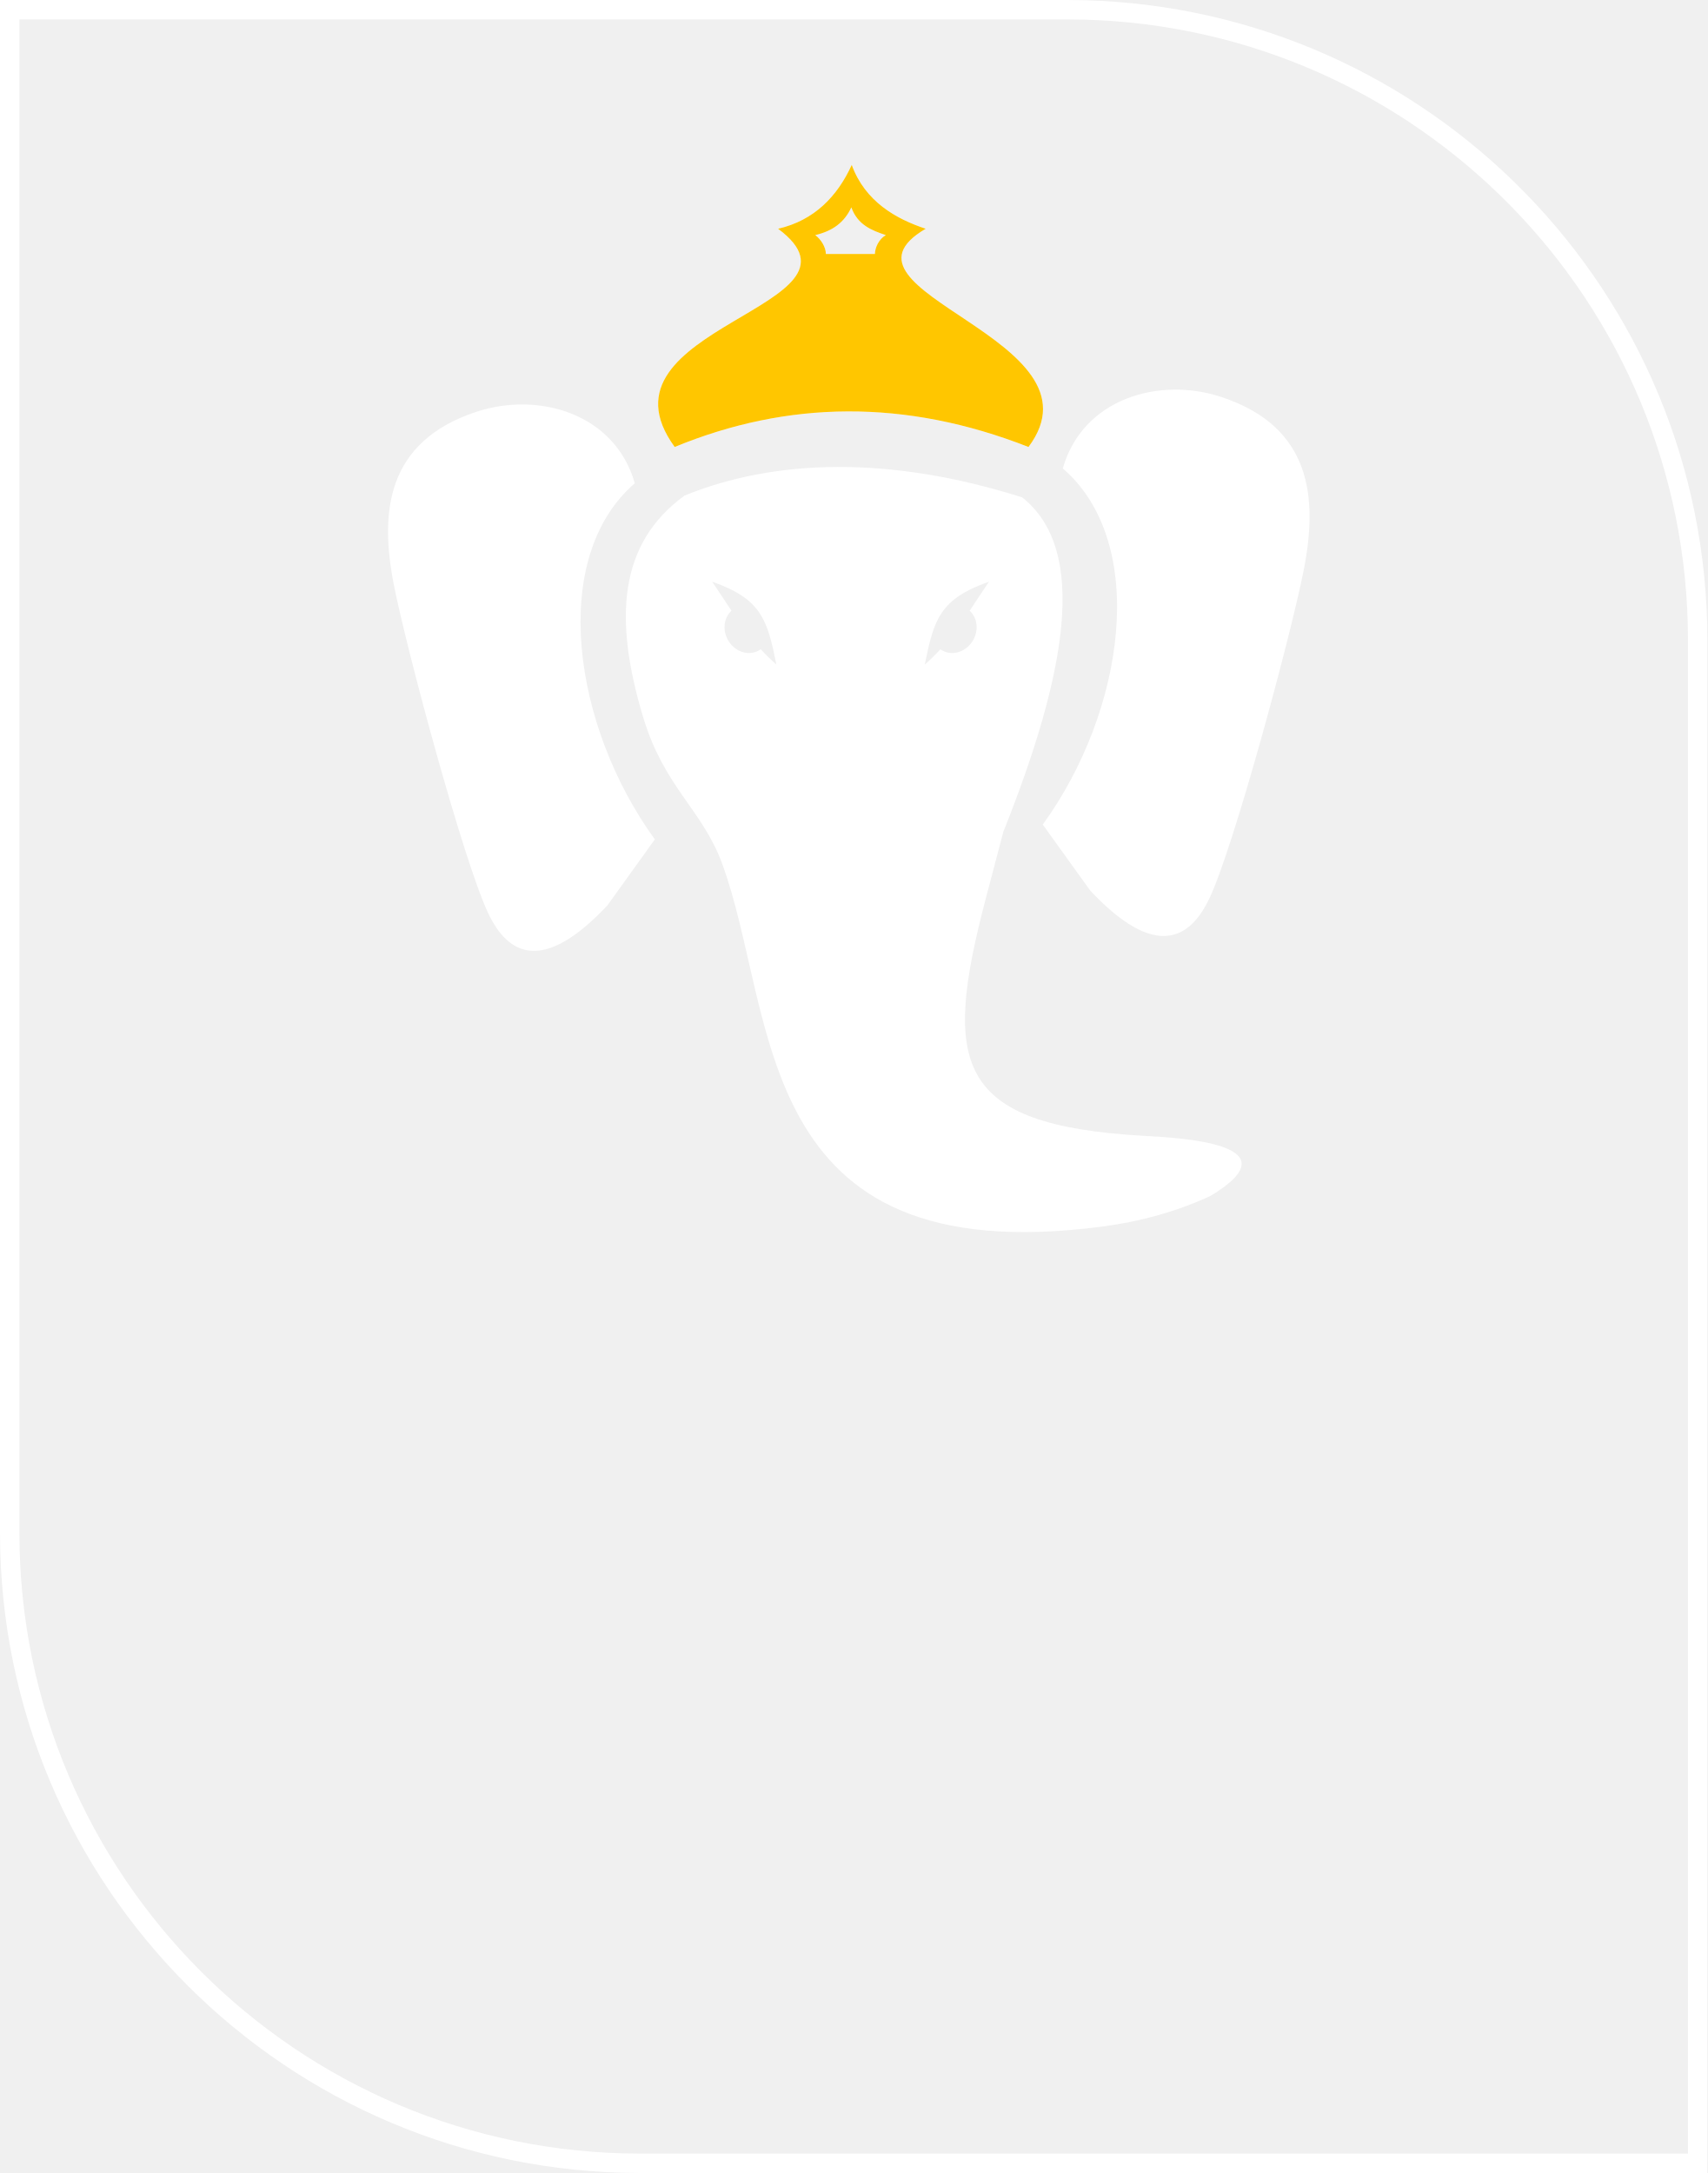
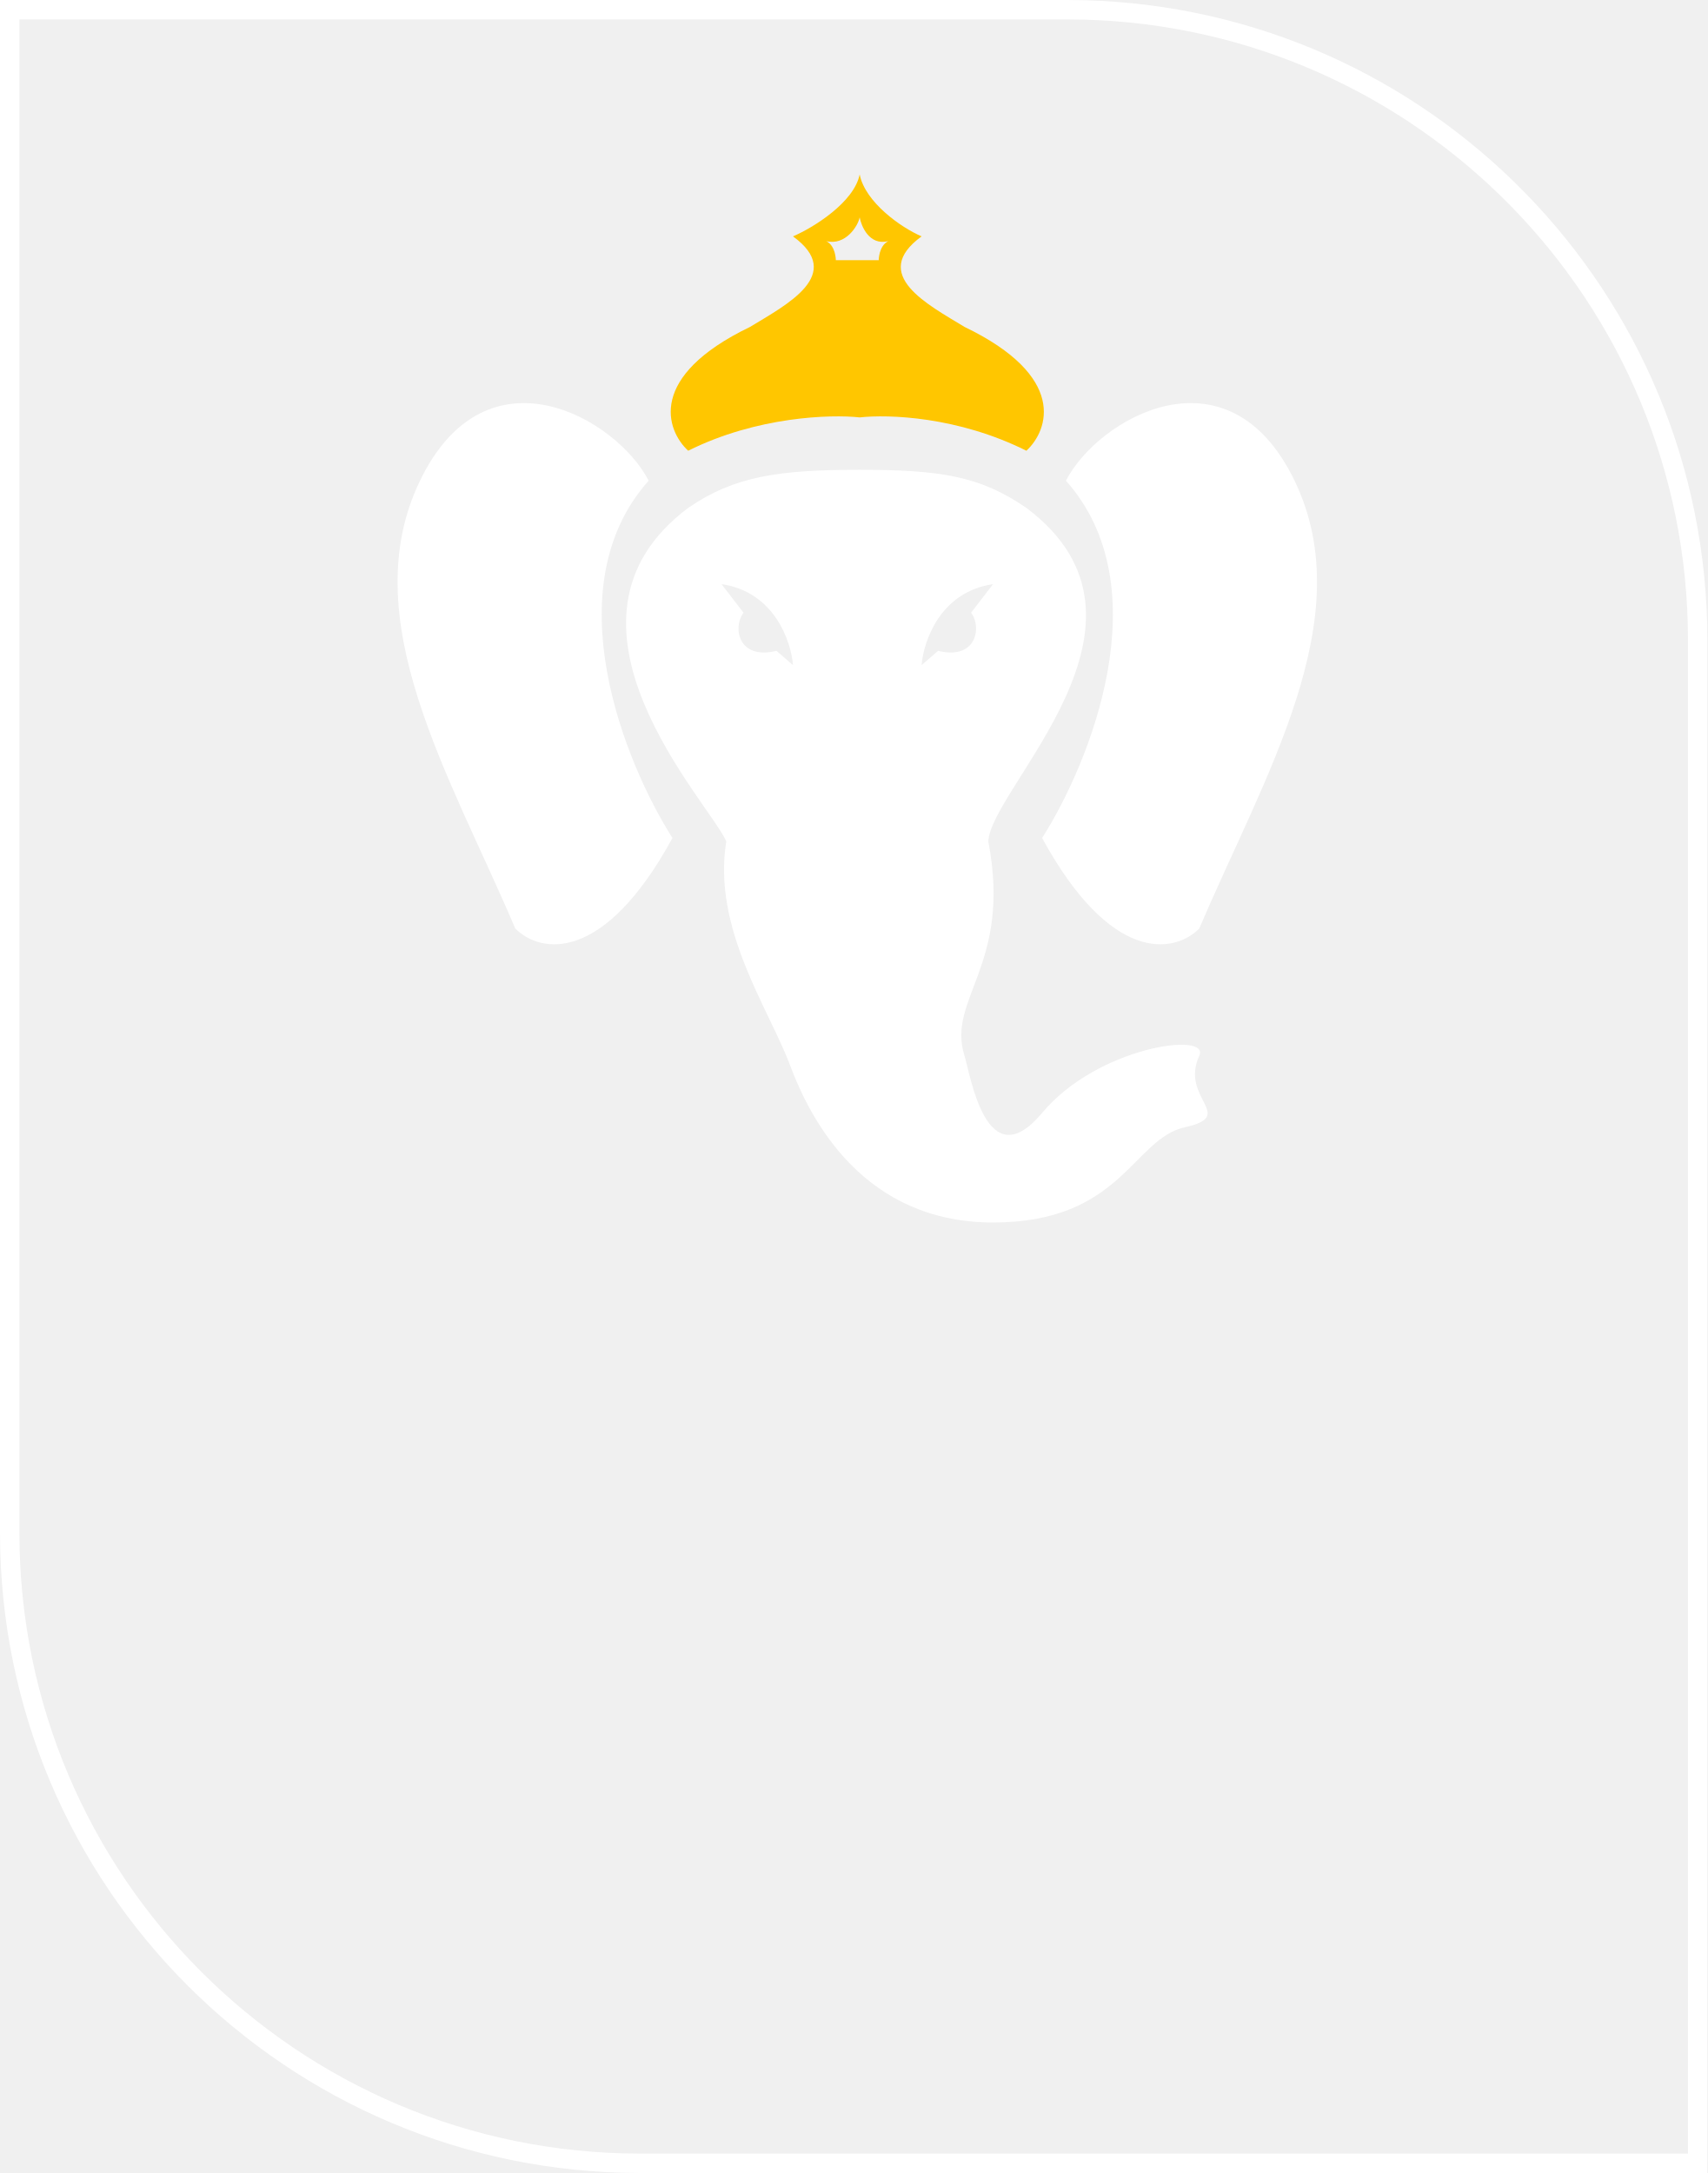
<svg xmlns="http://www.w3.org/2000/svg" width="88" height="112" viewBox="0 0 88 112" fill="none">
  <path d="M55 0.5L55.839 0.511C73.4 0.956 87.5 15.331 87.5 33V111.5H33C15.051 111.5 0.5 96.949 0.5 79V0.5H55Z" stroke="white" />
-   <g clip-path="url(#clip0_64_619)">
-     <path fill-rule="evenodd" clip-rule="evenodd" d="M33.751 43.264C29.517 37.428 28.265 28.758 32.718 24.909C31.695 21.319 27.771 20.164 24.552 21.225C19.897 22.765 19.556 26.413 20.31 30.195C21.01 33.699 23.897 44.388 25.154 47.051C25.71 48.233 26.402 48.859 27.21 48.985C28.35 49.164 29.724 48.345 31.299 46.675L33.751 43.264ZM36.705 29.98C39.25 30.875 39.546 31.936 40.017 34.254C39.726 33.999 39.456 33.735 39.209 33.462C39.169 33.493 39.124 33.52 39.079 33.543C38.527 33.829 37.822 33.565 37.499 32.952C37.225 32.428 37.324 31.824 37.701 31.479C37.364 30.978 37.046 30.477 36.705 29.98ZM45.095 13.092H42.567C42.563 12.73 42.316 12.34 42.02 12.117C42.922 11.906 43.523 11.459 43.878 10.689C44.206 11.593 44.924 11.875 45.656 12.117C45.297 12.327 45.099 12.757 45.095 13.092ZM50.976 29.98C48.43 30.875 48.134 31.936 47.663 34.254C47.954 33.999 48.224 33.735 48.471 33.462C48.511 33.493 48.556 33.52 48.601 33.543C49.153 33.829 49.858 33.565 50.181 32.952C50.455 32.428 50.356 31.824 49.979 31.479C50.311 30.978 50.634 30.477 50.976 29.98ZM34.774 23.038C40.588 20.643 46.657 20.545 53.009 23.038C57.206 17.438 42.15 15.044 47.712 11.79C46.181 11.284 44.587 10.389 43.901 8.5C43.16 10.111 41.984 11.356 40.103 11.79C45.508 15.814 30.24 16.816 34.774 23.038ZM53.745 42.499C57.979 36.662 59.231 27.993 54.778 24.143C55.801 20.554 59.725 19.399 62.944 20.46C67.599 21.995 67.94 25.643 67.186 29.429C66.486 32.934 63.599 43.623 62.342 46.286C61.785 47.467 61.094 48.094 60.286 48.219C59.146 48.398 57.772 47.579 56.197 45.91L53.745 42.499ZM52.681 25.634C45.818 23.463 39.923 23.66 35.286 25.54C31.919 27.988 31.591 31.824 33.163 37.012C34.24 40.565 36.197 41.747 37.207 44.477C40.098 52.283 38.59 65.59 56.749 63.227C58.791 62.963 60.677 62.435 62.401 61.633C66.885 58.921 60.668 58.639 58.908 58.541C49.22 57.981 48.565 54.852 50.805 46.326L51.712 42.875C54.935 34.8 56.134 28.355 52.681 25.634Z" fill="white" />
-     <path fill-rule="evenodd" clip-rule="evenodd" d="M45.094 13.092H42.567C42.563 12.73 42.316 12.34 42.02 12.117C42.922 11.906 43.523 11.459 43.878 10.689C44.206 11.593 44.924 11.875 45.656 12.117C45.297 12.327 45.099 12.757 45.094 13.092ZM34.774 23.038C40.587 20.643 46.657 20.545 53.009 23.038C57.206 17.438 42.15 15.044 47.712 11.79C46.181 11.284 44.587 10.389 43.9 8.5C43.16 10.111 41.983 11.356 40.103 11.79C45.508 15.814 30.24 16.816 34.774 23.038Z" fill="#FFC600" />
+   <g clip-path="url(#clip0_105_466)">
+     <path fill-rule="evenodd" clip-rule="evenodd" d="M44.308 21.514C42.835 21.35 39.005 21.464 35.469 23.232C34.323 22.168 33.357 19.402 38.661 16.848C40.543 15.702 43.572 14.148 40.871 12.183C41.936 11.727 44.023 10.423 44.308 8.991C44.593 10.423 46.435 11.727 47.5 12.183C44.799 14.148 47.828 15.702 49.71 16.848C55.014 19.402 54.048 22.168 52.902 23.232C49.366 21.464 45.781 21.35 44.308 21.514ZM42.589 12.429C43.572 12.674 44.226 11.649 44.308 11.201C44.39 11.649 44.799 12.674 45.781 12.429C45.29 12.674 45.29 13.411 45.29 13.411H44.308H43.08C43.08 13.411 43.08 12.674 42.589 12.429Z" fill="#FFC600" />
+     <path fill-rule="evenodd" clip-rule="evenodd" d="M35.469 26.179C37.842 24.542 40.134 24.214 44.308 24.214C48.482 24.214 50.528 24.542 52.902 26.179C60.759 32.072 51.07 40.577 50.938 43.366C52.165 49.75 48.779 51.469 49.71 54.415C50.02 55.398 50.836 60.799 53.711 57.362C56.585 53.924 62.395 53.16 61.813 54.415C60.789 56.625 63.778 57.499 61.077 58.098C58.376 58.697 57.813 63.009 51.183 63.009C44.554 63.009 41.795 57.788 40.721 54.906C39.647 52.025 36.697 47.856 37.433 43.366C36.585 41.387 27.612 32.072 35.469 26.179ZM37.188 30.107C39.907 30.5 40.776 33.054 40.871 34.281L40.021 33.545C38.038 34.036 37.754 32.317 38.321 31.581L37.188 30.107ZM51.183 30.107C48.463 30.5 47.594 33.054 47.5 34.281L48.35 33.545C50.333 34.036 50.617 32.317 50.05 31.581L51.183 30.107Z" fill="white" />
+     <path d="M54.938 24.776C56.575 21.584 63.286 17.655 66.724 24.776C70.162 31.896 65.153 39.999 61.813 47.856C60.504 49.166 57.246 49.673 53.711 43.191C56.166 39.344 59.849 30.276 54.938 24.776Z" fill="white" />
+     <path d="M33.432 24.776C31.796 21.584 25.084 17.655 21.647 24.776C18.209 31.896 23.218 39.999 26.557 47.856C27.867 49.166 31.124 49.673 34.66 43.191C32.205 39.344 28.522 30.276 33.432 24.776Z" fill="white" />
  </g>
  <defs>
-     <clipPath id="clip0_64_619">
-       <rect width="47.5" height="55" fill="white" transform="translate(20 8.5)" />
+     <clipPath id="clip0_105_466">
+       <rect width="48.125" height="55" fill="white" transform="translate(20 8.5)" />
    </clipPath>
  </defs>
</svg>
